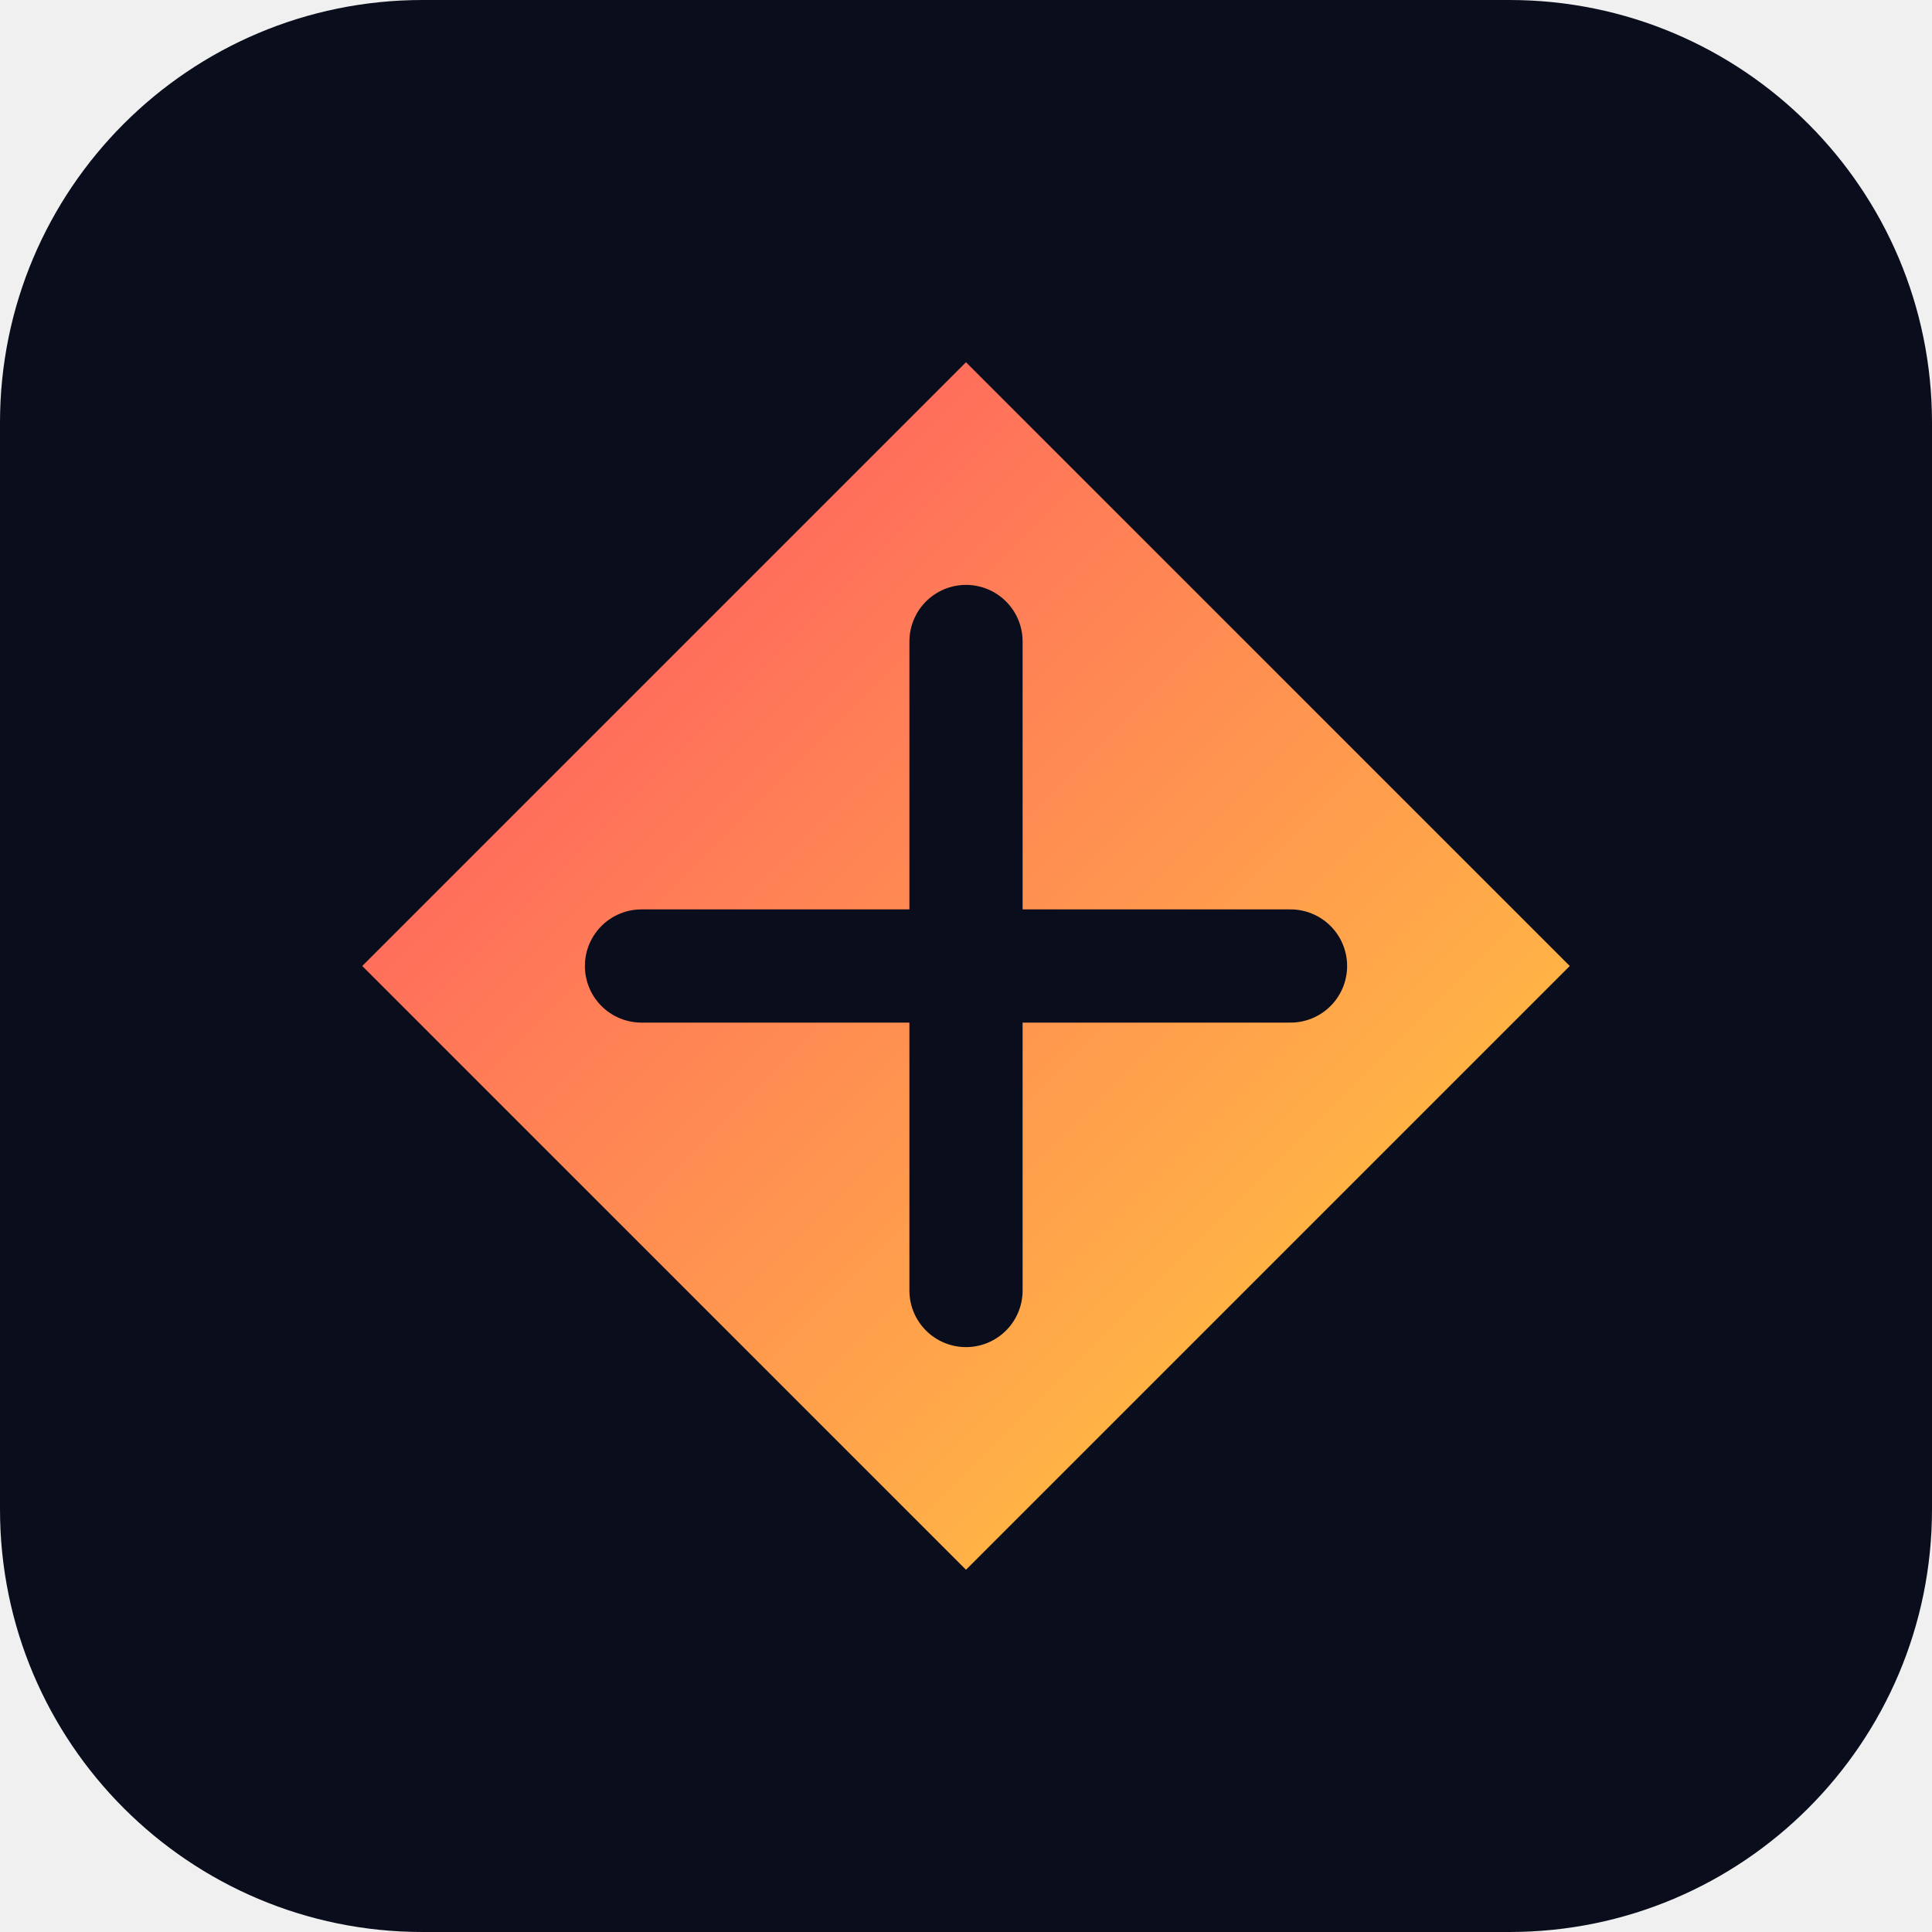
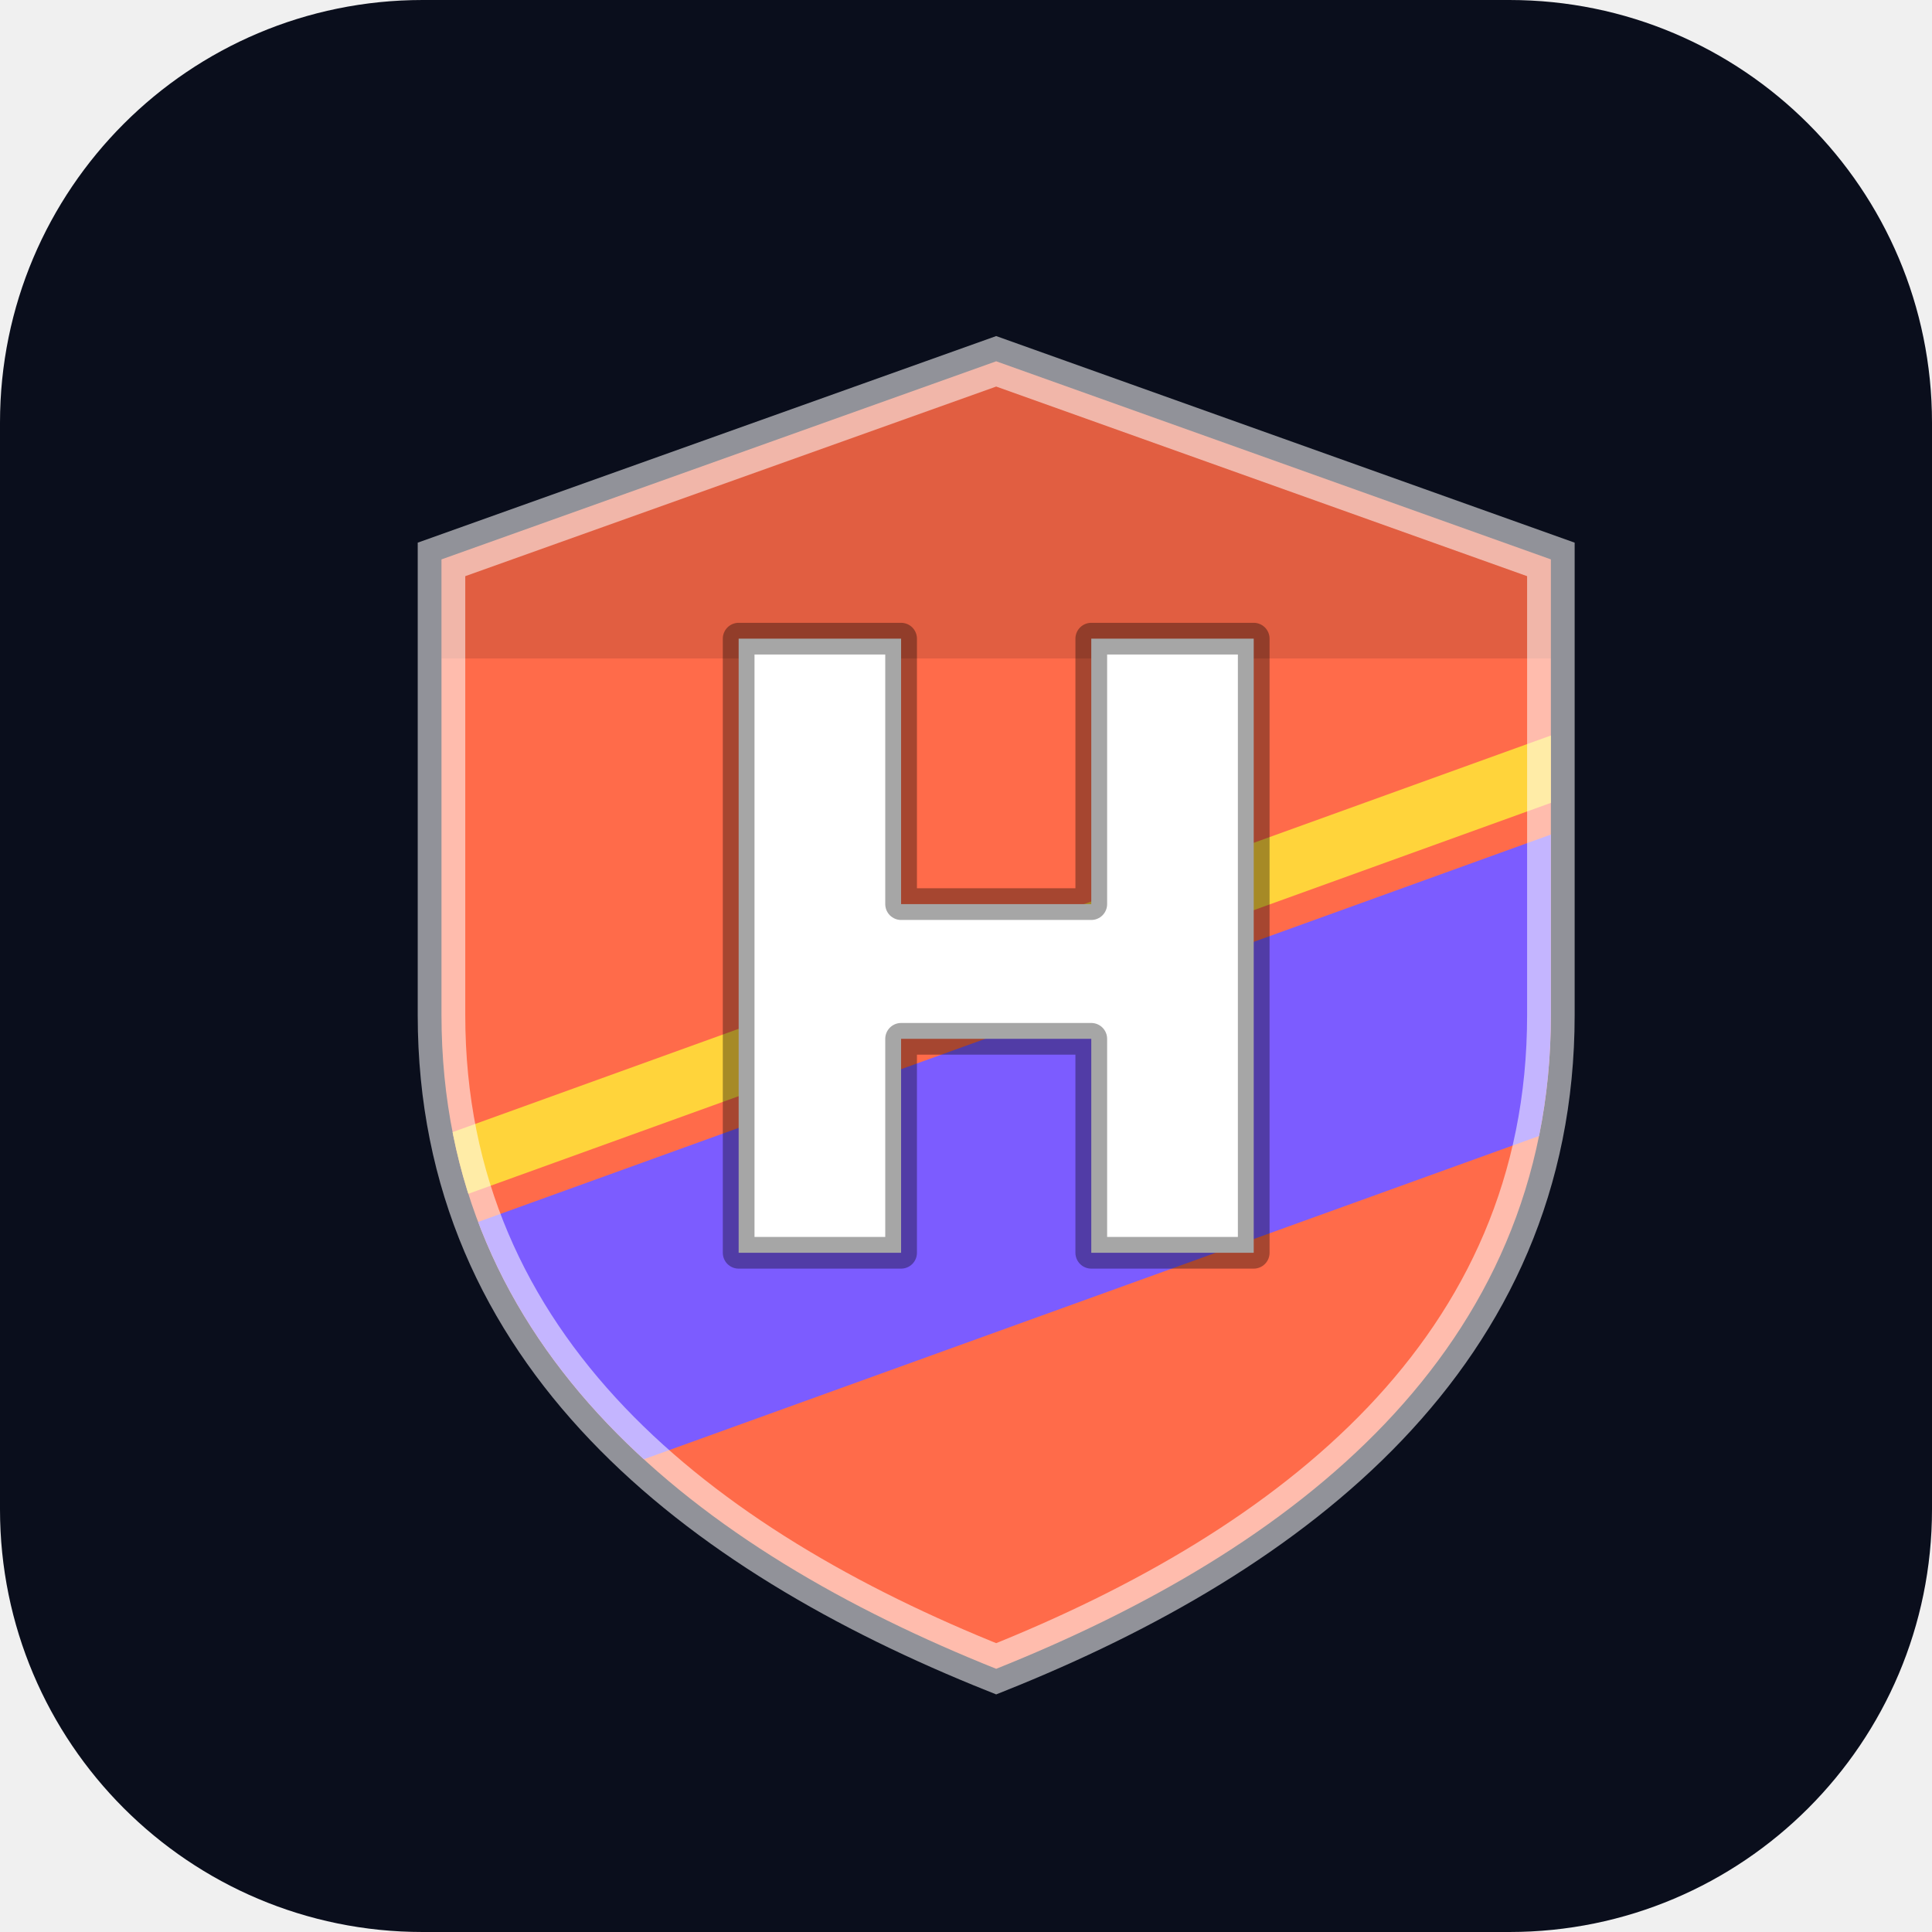
<svg xmlns="http://www.w3.org/2000/svg" viewBox="0 0 512 512">
-   <defs>
-     <linearGradient id="g" x1="0" y1="0" x2="1" y2="1">
-       <stop offset="0" stop-color="#FF4D66" />
-       <stop offset="1" stop-color="#FFD43B" />
-     </linearGradient>
-   </defs>
  <rect width="512" height="512" rx="112" fill="#0A0E1C" />
-   <path d="M256 96 416 256 256 416 96 256Z" fill="url(#g)" />
-   <path d="M256 170v172M170 256h172" stroke="#0A0E1C" stroke-width="30" stroke-linecap="round" />
+   <g transform="translate(96 80) scale(10.5)">
+     <defs>
+       <clipPath id="c">
+         <path d="M16 1.5 L30 6.5 V18 C30 26.5 23.5 31.5 16 34.5 C8.5 31.5 2 26.5 2 18 V6.5 Z" />
+       </clipPath>
+     </defs>
+     <path d="M16 1.5 L30 6.5 V18 C30 26.5 23.5 31.5 16 34.5 C8.5 31.5 2 26.5 2 18 V6.5 Z" fill="#FF6B4A" />
+     <g clip-path="url(#c)">
+       <path d="M-2 25 L34 12 V19.5 L-2 32.5 Z" fill="#7C5CFF" />
+       <path d="M-2 22.5 L34 9.5 V11.2 L-2 24.2 Z" fill="#FFD43B" />
+       <path d="M0 0 H32 V9 H0 Z" fill="#000" opacity=".12" />
+     </g>
+     <path d="M9.5 8.5 H13.6 V15.2 H18.4 V8.5 H22.5 V24 H18.4 V18.6 H13.6 V24 H9.5 Z" fill="#fff" stroke="rgba(0,0,0,.35)" stroke-width=".8" stroke-linejoin="round" />
+     <path d="M16 1.5 L30 6.5 V18 C30 26.5 23.5 31.5 16 34.5 C8.5 31.5 2 26.5 2 18 V6.5 Z" fill="none" stroke="rgba(255,255,255,.55)" stroke-width="1.2" />
+   </g>
</svg>
